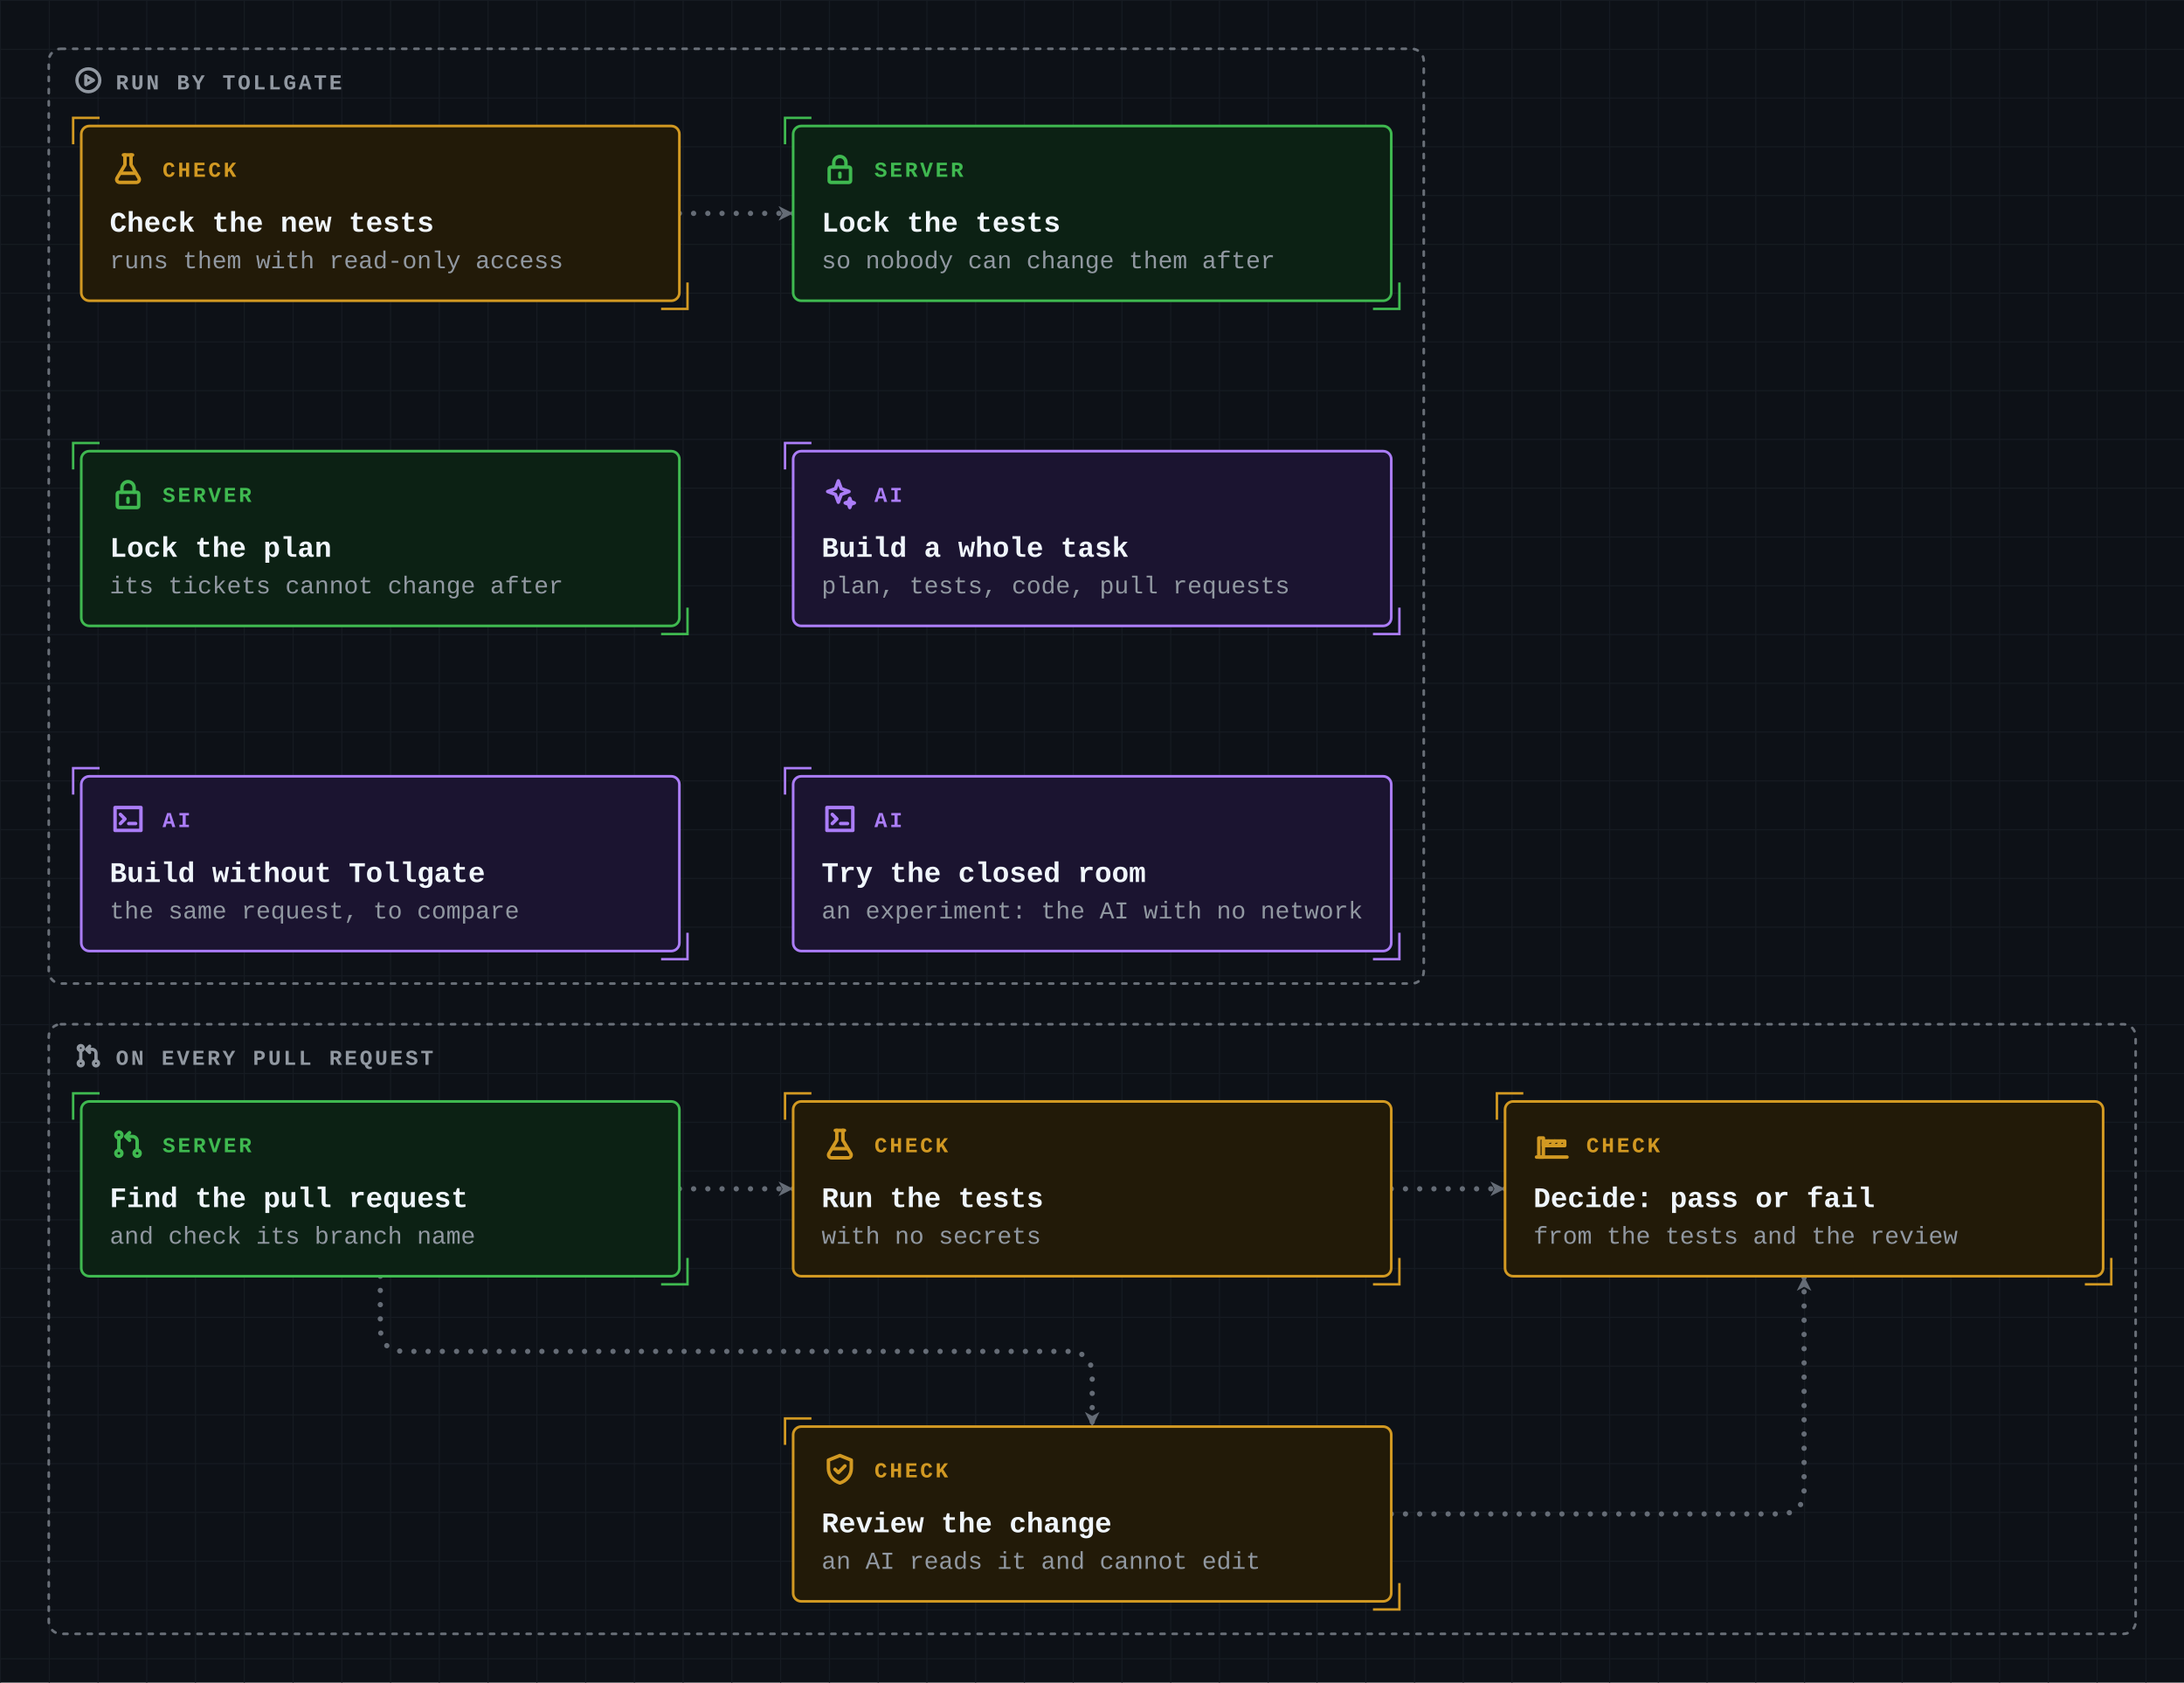
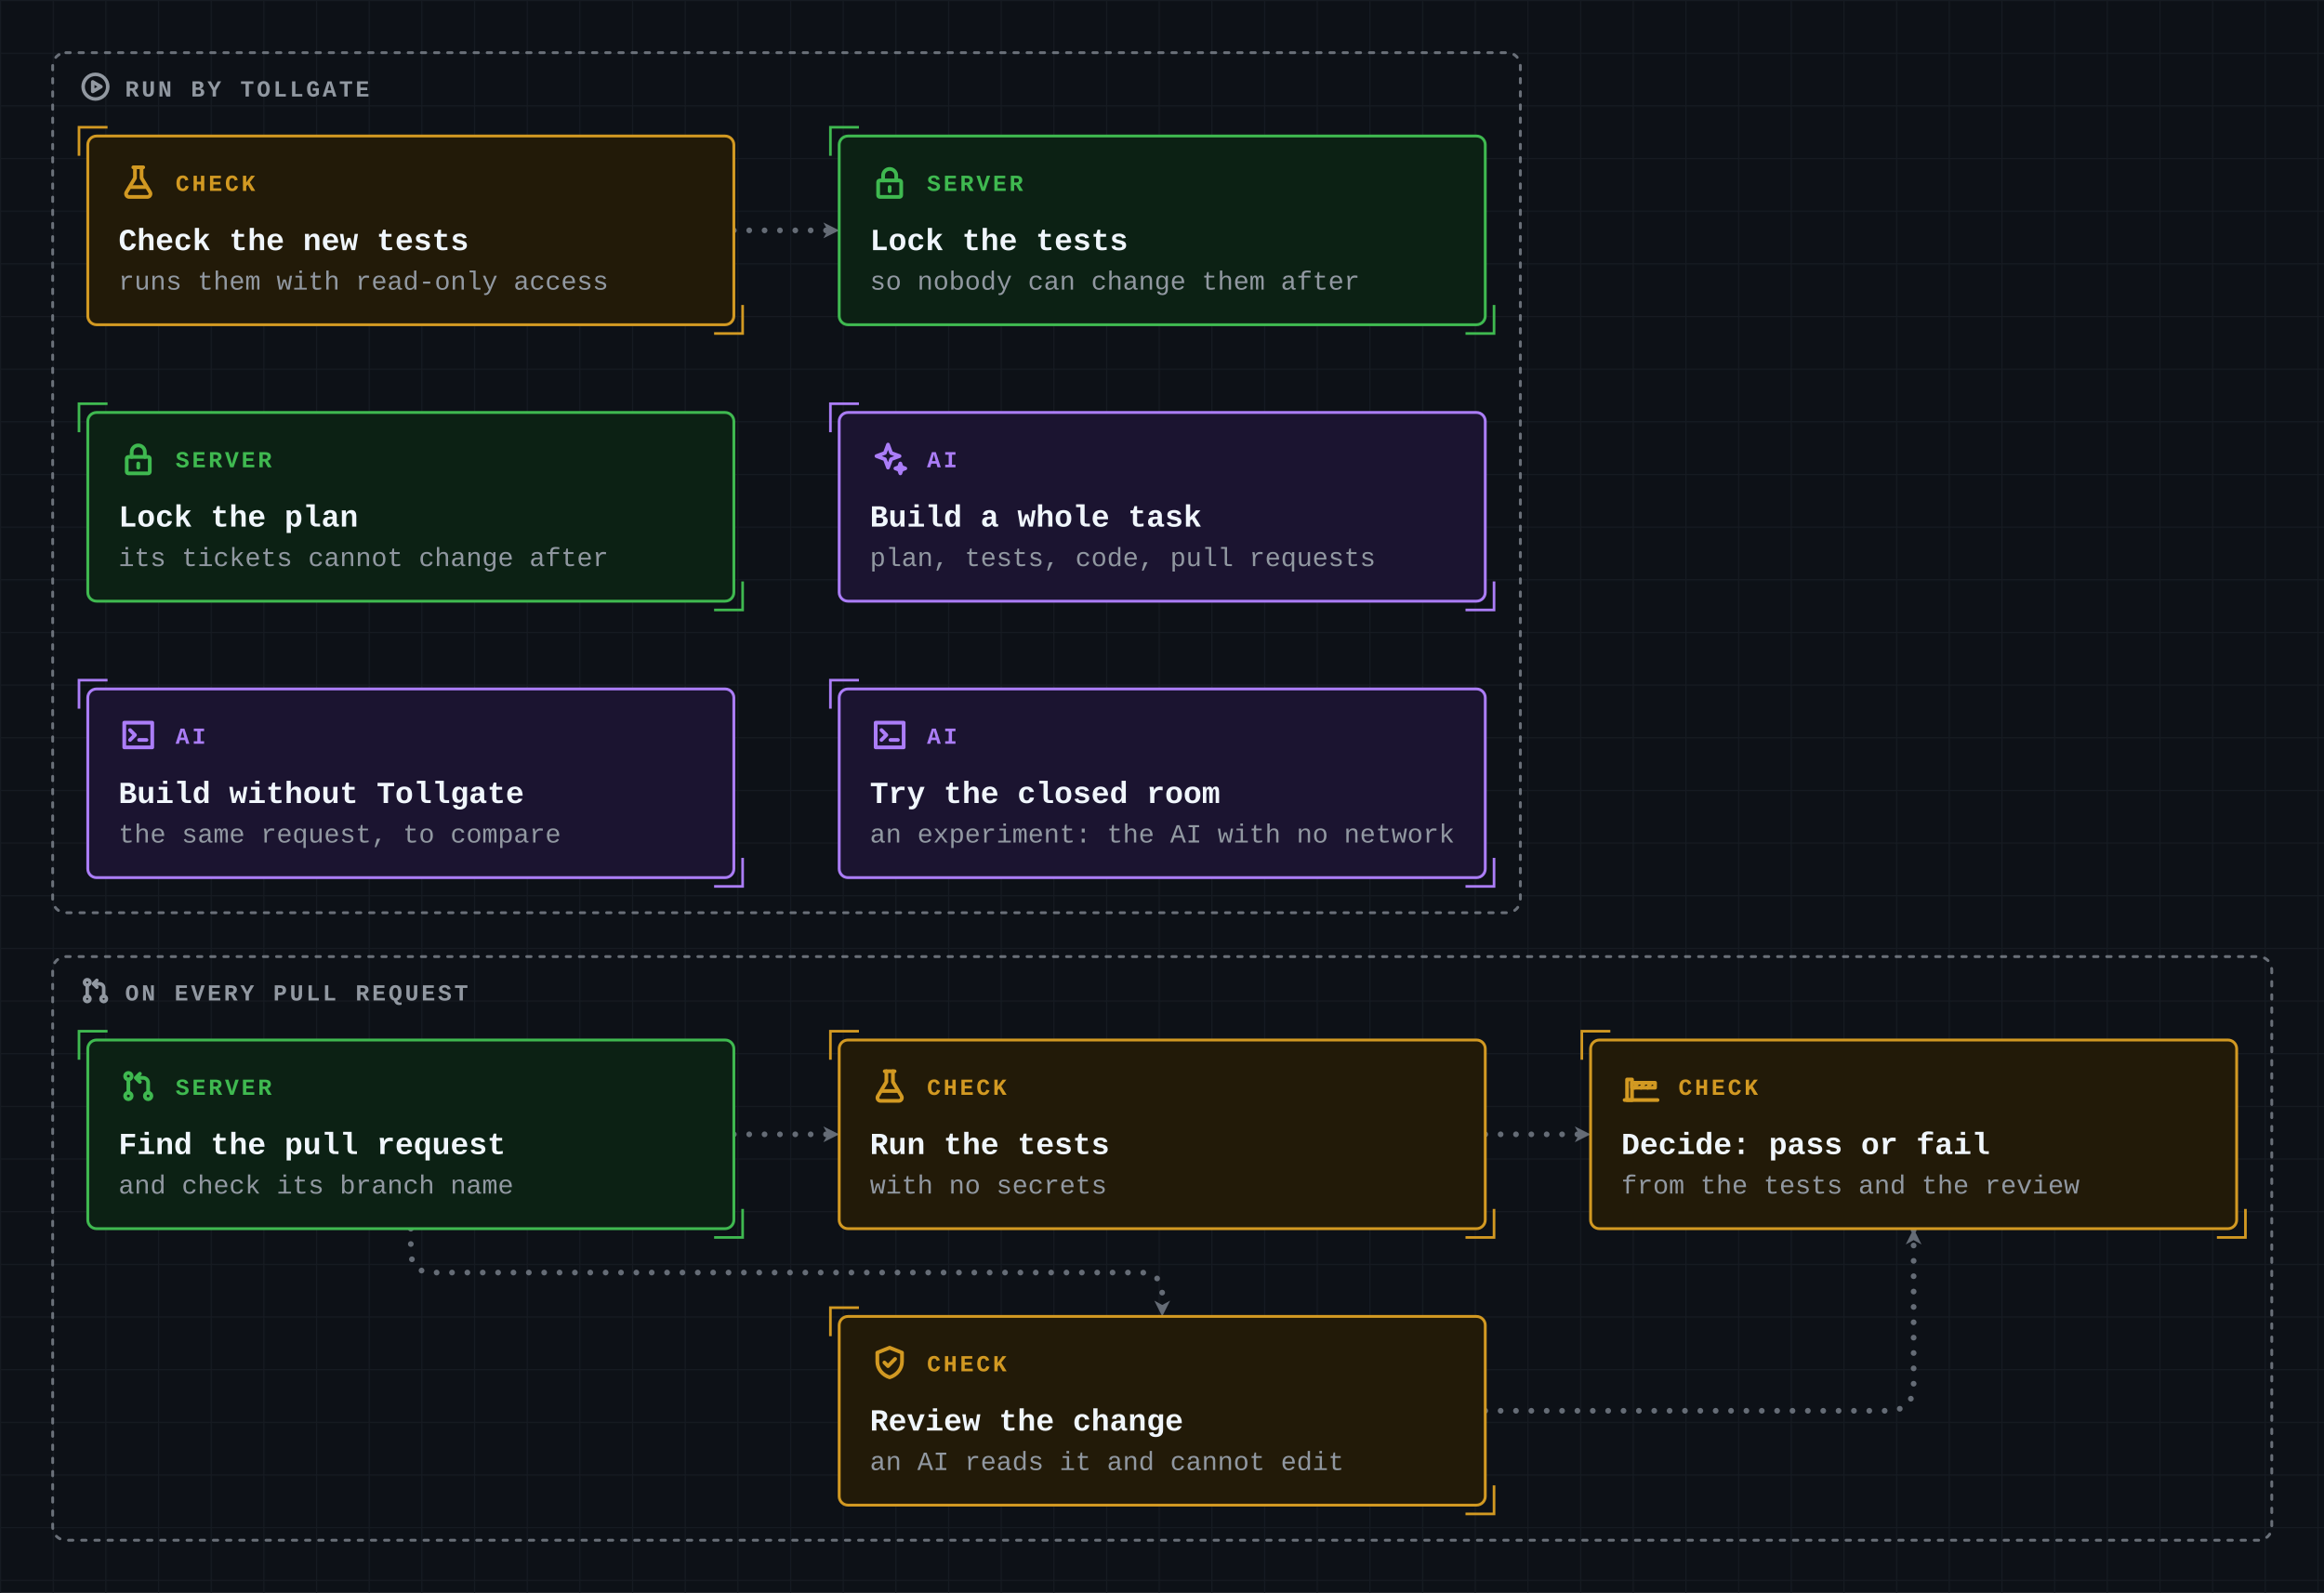
- <svg xmlns="http://www.w3.org/2000/svg" viewBox="-40 -62 1075 828" width="1075" height="828" role="img" aria-labelledby="title desc" font-family="ui-monospace, SFMono-Regular, 'JetBrains Mono', 'Cascadia Mono', Menlo, Consolas, 'Liberation Mono', monospace">
+ <svg xmlns="http://www.w3.org/2000/svg" viewBox="-40 -62 1059 726" width="1059" height="726" role="img" aria-labelledby="title desc" font-family="ui-monospace, SFMono-Regular, 'JetBrains Mono', 'Cascadia Mono', Menlo, Consolas, 'Liberation Mono', monospace">
  <defs>
    <marker id="arrow-plain" viewBox="0 0 10 10" refX="9" refY="5" markerWidth="9" markerHeight="9" markerUnits="userSpaceOnUse" orient="auto-start-reverse">
      <path d="M1,1 L9,5 L1,9 L3.2,5 z" fill="#656c76" />
    </marker>
    <marker id="arrow-fail" viewBox="0 0 10 10" refX="9" refY="5" markerWidth="9" markerHeight="9" markerUnits="userSpaceOnUse" orient="auto-start-reverse">
      <path d="M1,1 L9,5 L1,9 L3.2,5 z" fill="#f85149" />
    </marker>
    <marker id="arrow-pass" viewBox="0 0 10 10" refX="9" refY="5" markerWidth="9" markerHeight="9" markerUnits="userSpaceOnUse" orient="auto-start-reverse">
      <path d="M1,1 L9,5 L1,9 L3.2,5 z" fill="#3fb950" />
    </marker>
    <pattern id="grid" x="-40" y="-62" width="24" height="24" patternUnits="userSpaceOnUse">
      <path d="M24 0H0V24" fill="none" stroke="#161b22" stroke-width="1" />
    </pattern>
  </defs>
  <style>.main{stroke-width:2.6;stroke-dasharray:0 7;animation:flow 0.8s linear infinite}.side{stroke-width:1.6;stroke-dasharray:6 5;animation:side 1.6s linear infinite}@keyframes flow{to{stroke-dashoffset:-7}}@keyframes side{to{stroke-dashoffset:-11}}@media (prefers-reduced-motion:reduce){.main,.side{animation:none}.ticket{display:none}}</style>
-   <rect x="-40" y="-62" width="1075" height="828" fill="#0d1117" />
-   <rect x="-40" y="-62" width="1075" height="828" fill="url(#grid)" />
-   <rect x="-16.0" y="-38.0" width="676.8" height="460.0" rx="6" fill="none" stroke="#9198a1" stroke-opacity="0.7" stroke-width="1.3" stroke-dasharray="2 4" stroke-linecap="round" />
+   <rect x="-40" y="-62" width="1059" height="726" fill="#0d1117" />
+   <rect x="-40" y="-62" width="1059" height="726" fill="url(#grid)" />
+   <rect x="-16.0" y="-38.0" width="668.8" height="392.0" rx="6" fill="none" stroke="#9198a1" stroke-opacity="0.7" stroke-width="1.3" stroke-dasharray="2 4" stroke-linecap="round" />
  <g transform="translate(-4.0,-30.0) scale(0.625)" fill="none" stroke="#9198a1" stroke-width="2.56" stroke-linecap="round" stroke-linejoin="round">
    <path d="M12 3a9 9 0 1 0 0 18a9 9 0 1 0 0-18z" />
    <path d="M10 8.5v7l6-3.5z" />
  </g>
  <text x="17.0" y="-18.0" font-size="10.5" font-weight="700" letter-spacing="1.2" fill="#9198a1">RUN BY TOLLGATE</text>
-   <rect x="-16.0" y="442.0" width="1027.2" height="300.0" rx="6" fill="none" stroke="#9198a1" stroke-opacity="0.7" stroke-width="1.3" stroke-dasharray="2 4" stroke-linecap="round" />
-   <g transform="translate(-4.0,450.0) scale(0.625)" fill="none" stroke="#9198a1" stroke-width="2.56" stroke-linecap="round" stroke-linejoin="round">
+   <rect x="-16.0" y="374.0" width="1011.2" height="266.0" rx="6" fill="none" stroke="#9198a1" stroke-opacity="0.7" stroke-width="1.3" stroke-dasharray="2 4" stroke-linecap="round" />
+   <g transform="translate(-4.0,382.0) scale(0.625)" fill="none" stroke="#9198a1" stroke-width="2.56" stroke-linecap="round" stroke-linejoin="round">
    <path d="M6 4a2 2 0 1 0 0 4a2 2 0 1 0 0-4z" />
    <path d="M6 16a2 2 0 1 0 0 4a2 2 0 1 0 0-4z" />
    <path d="M18 16a2 2 0 1 0 0 4a2 2 0 1 0 0-4z" />
    <path d="M6 8v8" />
    <path d="M18 16v-6a3 3 0 0 0-3-3h-4" />
    <path d="M13 4.5L10.5 7L13 9.5" />
  </g>
-   <text x="17.0" y="462.0" font-size="10.5" font-weight="700" letter-spacing="1.2" fill="#9198a1">ON EVERY PULL REQUEST</text>
-   <path class="main" d="M294.4,43.0 L350.4,43.0" fill="none" stroke="#656c76" stroke-linecap="round" stroke-linejoin="round" marker-end="url(#arrow-plain)" />
-   <path class="main" d="M294.4,523.0 L350.4,523.0" fill="none" stroke="#656c76" stroke-linecap="round" stroke-linejoin="round" marker-end="url(#arrow-plain)" />
-   <path class="main" d="M147.2,566.0 L147.2,591.0 Q147.2,603.0 159.2,603.0 L485.6,603.0 Q497.6,603.0 497.6,615.0 L497.6,640.0" fill="none" stroke="#656c76" stroke-linecap="round" stroke-linejoin="round" marker-end="url(#arrow-plain)" />
-   <path class="main" d="M644.8,523.0 L700.8,523.0" fill="none" stroke="#656c76" stroke-linecap="round" stroke-linejoin="round" marker-end="url(#arrow-plain)" />
-   <path class="main" d="M644.8,683.0 L836.0,683.0 Q848.0,683.0 848.0,671.0 L848.0,566.0" fill="none" stroke="#656c76" stroke-linecap="round" stroke-linejoin="round" marker-end="url(#arrow-plain)" />
+   <text x="17.0" y="394.0" font-size="10.5" font-weight="700" letter-spacing="1.2" fill="#9198a1">ON EVERY PULL REQUEST</text>
+   <path class="main" d="M294.4,43.0 L342.4,43.0" fill="none" stroke="#656c76" stroke-linecap="round" stroke-linejoin="round" marker-end="url(#arrow-plain)" />
+   <path class="main" d="M294.4,455.0 L342.4,455.0" fill="none" stroke="#656c76" stroke-linecap="round" stroke-linejoin="round" marker-end="url(#arrow-plain)" />
+   <path class="main" d="M147.2,498.0 L147.2,508.0 Q147.2,518.0 157.2,518.0 L479.6,518.0 Q489.6,518.0 489.6,528.0 L489.6,538.0" fill="none" stroke="#656c76" stroke-linecap="round" stroke-linejoin="round" marker-end="url(#arrow-plain)" />
+   <path class="main" d="M636.8,455.0 L684.8,455.0" fill="none" stroke="#656c76" stroke-linecap="round" stroke-linejoin="round" marker-end="url(#arrow-plain)" />
+   <path class="main" d="M636.8,581.0 L820.0,581.0 Q832.0,581.0 832.0,569.0 L832.0,498.0" fill="none" stroke="#656c76" stroke-linecap="round" stroke-linejoin="round" marker-end="url(#arrow-plain)" />
  <rect x="0.0" y="0.0" width="294.4" height="86.0" rx="4" fill="#221a08" stroke="#d29922" stroke-width="1.3" stroke-linejoin="round" />
  <path d="M9.0,-4.0 H-4.0 V9.0" fill="none" stroke="#d29922" stroke-width="1.2" />
  <path d="M285.4,90.0 H298.4 V77.0" fill="none" stroke="#d29922" stroke-width="1.2" />
  <g transform="translate(14.0,12.0) scale(0.75)" fill="none" stroke="#d29922" stroke-width="2.27" stroke-linecap="round" stroke-linejoin="round">
    <path d="M9 3h6" />
    <path d="M10 3v6.5l-5.2 8.7A1.9 1.9 0 0 0 6.4 21h11.2a1.9 1.9 0 0 0 1.6-2.8L14 9.5V3" />
    <path d="M7.4 15h9.2" />
  </g>
  <text x="40.0" y="25.0" font-size="10.5" font-weight="700" letter-spacing="1.2" fill="#d29922">CHECK</text>
  <text x="14.0" y="52.0" font-size="14" font-weight="700" fill="#f0f6fc">Check the new tests</text>
  <text x="14.0" y="70.0" font-size="12" fill="#9198a1">runs them with read-only access</text>
-   <rect x="350.4" y="0.0" width="294.4" height="86.0" rx="4" fill="#0c2114" stroke="#3fb950" stroke-width="1.3" stroke-linejoin="round" />
-   <path d="M359.4,-4.0 H346.4 V9.0" fill="none" stroke="#3fb950" stroke-width="1.2" />
-   <path d="M635.8,90.0 H648.8 V77.0" fill="none" stroke="#3fb950" stroke-width="1.2" />
-   <g transform="translate(364.4,12.0) scale(0.75)" fill="none" stroke="#3fb950" stroke-width="2.27" stroke-linecap="round" stroke-linejoin="round">
+   <rect x="342.4" y="0.0" width="294.4" height="86.0" rx="4" fill="#0c2114" stroke="#3fb950" stroke-width="1.3" stroke-linejoin="round" />
+   <path d="M351.4,-4.0 H338.4 V9.0" fill="none" stroke="#3fb950" stroke-width="1.2" />
+   <path d="M627.8,90.0 H640.8 V77.0" fill="none" stroke="#3fb950" stroke-width="1.2" />
+   <g transform="translate(356.4,12.0) scale(0.75)" fill="none" stroke="#3fb950" stroke-width="2.27" stroke-linecap="round" stroke-linejoin="round">
    <path d="M6 11h12a1 1 0 0 1 1 1v8a1 1 0 0 1-1 1H6a1 1 0 0 1-1-1v-8a1 1 0 0 1 1-1z" />
    <path d="M8 11V8a4 4 0 0 1 8 0v3" />
    <path d="M12 15v2.5" />
  </g>
-   <text x="390.4" y="25.0" font-size="10.5" font-weight="700" letter-spacing="1.2" fill="#3fb950">SERVER</text>
-   <text x="364.4" y="52.0" font-size="14" font-weight="700" fill="#f0f6fc">Lock the tests</text>
-   <text x="364.4" y="70.0" font-size="12" fill="#9198a1">so nobody can change them after</text>
-   <rect x="0.0" y="160.0" width="294.4" height="86.0" rx="4" fill="#0c2114" stroke="#3fb950" stroke-width="1.3" stroke-linejoin="round" />
-   <path d="M9.0,156.0 H-4.0 V169.0" fill="none" stroke="#3fb950" stroke-width="1.2" />
-   <path d="M285.4,250.0 H298.4 V237.0" fill="none" stroke="#3fb950" stroke-width="1.2" />
-   <g transform="translate(14.0,172.0) scale(0.75)" fill="none" stroke="#3fb950" stroke-width="2.27" stroke-linecap="round" stroke-linejoin="round">
+   <text x="382.4" y="25.0" font-size="10.5" font-weight="700" letter-spacing="1.2" fill="#3fb950">SERVER</text>
+   <text x="356.4" y="52.0" font-size="14" font-weight="700" fill="#f0f6fc">Lock the tests</text>
+   <text x="356.4" y="70.0" font-size="12" fill="#9198a1">so nobody can change them after</text>
+   <rect x="0.0" y="126.0" width="294.4" height="86.0" rx="4" fill="#0c2114" stroke="#3fb950" stroke-width="1.3" stroke-linejoin="round" />
+   <path d="M9.0,122.0 H-4.0 V135.0" fill="none" stroke="#3fb950" stroke-width="1.2" />
+   <path d="M285.4,216.0 H298.4 V203.0" fill="none" stroke="#3fb950" stroke-width="1.2" />
+   <g transform="translate(14.0,138.0) scale(0.75)" fill="none" stroke="#3fb950" stroke-width="2.27" stroke-linecap="round" stroke-linejoin="round">
    <path d="M6 11h12a1 1 0 0 1 1 1v8a1 1 0 0 1-1 1H6a1 1 0 0 1-1-1v-8a1 1 0 0 1 1-1z" />
    <path d="M8 11V8a4 4 0 0 1 8 0v3" />
    <path d="M12 15v2.5" />
  </g>
-   <text x="40.0" y="185.0" font-size="10.5" font-weight="700" letter-spacing="1.2" fill="#3fb950">SERVER</text>
-   <text x="14.0" y="212.0" font-size="14" font-weight="700" fill="#f0f6fc">Lock the plan</text>
-   <text x="14.0" y="230.0" font-size="12" fill="#9198a1">its tickets cannot change after</text>
-   <rect x="350.4" y="160.0" width="294.4" height="86.0" rx="4" fill="#1b1430" stroke="#ab7df8" stroke-width="1.3" stroke-linejoin="round" />
-   <path d="M359.4,156.0 H346.4 V169.0" fill="none" stroke="#ab7df8" stroke-width="1.2" />
-   <path d="M635.8,250.0 H648.8 V237.0" fill="none" stroke="#ab7df8" stroke-width="1.2" />
-   <g transform="translate(364.4,172.0) scale(0.75)" fill="none" stroke="#ab7df8" stroke-width="2.27" stroke-linecap="round" stroke-linejoin="round">
+   <text x="40.0" y="151.0" font-size="10.5" font-weight="700" letter-spacing="1.2" fill="#3fb950">SERVER</text>
+   <text x="14.0" y="178.0" font-size="14" font-weight="700" fill="#f0f6fc">Lock the plan</text>
+   <text x="14.0" y="196.0" font-size="12" fill="#9198a1">its tickets cannot change after</text>
+   <rect x="342.4" y="126.0" width="294.4" height="86.0" rx="4" fill="#1b1430" stroke="#ab7df8" stroke-width="1.3" stroke-linejoin="round" />
+   <path d="M351.4,122.0 H338.4 V135.0" fill="none" stroke="#ab7df8" stroke-width="1.2" />
+   <path d="M627.8,216.0 H640.8 V203.0" fill="none" stroke="#ab7df8" stroke-width="1.2" />
+   <g transform="translate(356.4,138.0) scale(0.75)" fill="none" stroke="#ab7df8" stroke-width="2.27" stroke-linecap="round" stroke-linejoin="round">
    <path d="M11 3.5l1.9 5.1L18 10.5l-5.1 1.9L11 17.5l-1.9-5.1L4 10.5l5.1-1.9z" />
    <path d="M18.5 15l.8 2.2l2.2.8l-2.2.8l-.8 2.2l-.8-2.2l-2.2-.8l2.2-.8z" />
  </g>
-   <text x="390.4" y="185.0" font-size="10.5" font-weight="700" letter-spacing="1.2" fill="#ab7df8">AI</text>
-   <text x="364.4" y="212.0" font-size="14" font-weight="700" fill="#f0f6fc">Build a whole task</text>
-   <text x="364.4" y="230.0" font-size="12" fill="#9198a1">plan, tests, code, pull requests</text>
-   <rect x="0.0" y="320.0" width="294.4" height="86.0" rx="4" fill="#1b1430" stroke="#ab7df8" stroke-width="1.3" stroke-linejoin="round" />
-   <path d="M9.0,316.0 H-4.0 V329.0" fill="none" stroke="#ab7df8" stroke-width="1.2" />
-   <path d="M285.4,410.0 H298.4 V397.0" fill="none" stroke="#ab7df8" stroke-width="1.2" />
-   <g transform="translate(14.0,332.0) scale(0.75)" fill="none" stroke="#ab7df8" stroke-width="2.27" stroke-linecap="round" stroke-linejoin="round">
+   <text x="382.4" y="151.0" font-size="10.5" font-weight="700" letter-spacing="1.2" fill="#ab7df8">AI</text>
+   <text x="356.4" y="178.0" font-size="14" font-weight="700" fill="#f0f6fc">Build a whole task</text>
+   <text x="356.4" y="196.0" font-size="12" fill="#9198a1">plan, tests, code, pull requests</text>
+   <rect x="0.0" y="252.0" width="294.4" height="86.0" rx="4" fill="#1b1430" stroke="#ab7df8" stroke-width="1.3" stroke-linejoin="round" />
+   <path d="M9.0,248.0 H-4.0 V261.0" fill="none" stroke="#ab7df8" stroke-width="1.2" />
+   <path d="M285.4,342.0 H298.4 V329.0" fill="none" stroke="#ab7df8" stroke-width="1.2" />
+   <g transform="translate(14.0,264.0) scale(0.75)" fill="none" stroke="#ab7df8" stroke-width="2.27" stroke-linecap="round" stroke-linejoin="round">
    <path d="M3.5 4.5h17v15h-17z" />
    <path d="M7 9l3 3l-3 3" />
    <path d="M12.5 15H17" />
  </g>
-   <text x="40.0" y="345.0" font-size="10.5" font-weight="700" letter-spacing="1.2" fill="#ab7df8">AI</text>
-   <text x="14.0" y="372.0" font-size="14" font-weight="700" fill="#f0f6fc">Build without Tollgate</text>
-   <text x="14.0" y="390.0" font-size="12" fill="#9198a1">the same request, to compare</text>
-   <rect x="350.4" y="320.0" width="294.4" height="86.0" rx="4" fill="#1b1430" stroke="#ab7df8" stroke-width="1.3" stroke-linejoin="round" />
-   <path d="M359.4,316.0 H346.4 V329.0" fill="none" stroke="#ab7df8" stroke-width="1.2" />
-   <path d="M635.8,410.0 H648.8 V397.0" fill="none" stroke="#ab7df8" stroke-width="1.2" />
-   <g transform="translate(364.4,332.0) scale(0.75)" fill="none" stroke="#ab7df8" stroke-width="2.27" stroke-linecap="round" stroke-linejoin="round">
+   <text x="40.0" y="277.0" font-size="10.5" font-weight="700" letter-spacing="1.2" fill="#ab7df8">AI</text>
+   <text x="14.0" y="304.0" font-size="14" font-weight="700" fill="#f0f6fc">Build without Tollgate</text>
+   <text x="14.0" y="322.0" font-size="12" fill="#9198a1">the same request, to compare</text>
+   <rect x="342.4" y="252.0" width="294.4" height="86.0" rx="4" fill="#1b1430" stroke="#ab7df8" stroke-width="1.3" stroke-linejoin="round" />
+   <path d="M351.4,248.0 H338.4 V261.0" fill="none" stroke="#ab7df8" stroke-width="1.2" />
+   <path d="M627.8,342.0 H640.8 V329.0" fill="none" stroke="#ab7df8" stroke-width="1.2" />
+   <g transform="translate(356.4,264.0) scale(0.75)" fill="none" stroke="#ab7df8" stroke-width="2.27" stroke-linecap="round" stroke-linejoin="round">
    <path d="M3.5 4.5h17v15h-17z" />
    <path d="M7 9l3 3l-3 3" />
    <path d="M12.5 15H17" />
  </g>
-   <text x="390.4" y="345.0" font-size="10.5" font-weight="700" letter-spacing="1.2" fill="#ab7df8">AI</text>
-   <text x="364.4" y="372.0" font-size="14" font-weight="700" fill="#f0f6fc">Try the closed room</text>
-   <text x="364.4" y="390.0" font-size="12" fill="#9198a1">an experiment: the AI with no network</text>
-   <rect x="0.0" y="480.0" width="294.4" height="86.0" rx="4" fill="#0c2114" stroke="#3fb950" stroke-width="1.3" stroke-linejoin="round" />
-   <path d="M9.0,476.0 H-4.0 V489.0" fill="none" stroke="#3fb950" stroke-width="1.2" />
-   <path d="M285.4,570.0 H298.4 V557.0" fill="none" stroke="#3fb950" stroke-width="1.2" />
-   <g transform="translate(14.0,492.0) scale(0.75)" fill="none" stroke="#3fb950" stroke-width="2.27" stroke-linecap="round" stroke-linejoin="round">
+   <text x="382.4" y="277.0" font-size="10.5" font-weight="700" letter-spacing="1.2" fill="#ab7df8">AI</text>
+   <text x="356.4" y="304.0" font-size="14" font-weight="700" fill="#f0f6fc">Try the closed room</text>
+   <text x="356.4" y="322.0" font-size="12" fill="#9198a1">an experiment: the AI with no network</text>
+   <rect x="0.0" y="412.0" width="294.4" height="86.0" rx="4" fill="#0c2114" stroke="#3fb950" stroke-width="1.3" stroke-linejoin="round" />
+   <path d="M9.0,408.0 H-4.0 V421.0" fill="none" stroke="#3fb950" stroke-width="1.2" />
+   <path d="M285.4,502.0 H298.4 V489.0" fill="none" stroke="#3fb950" stroke-width="1.2" />
+   <g transform="translate(14.0,424.0) scale(0.75)" fill="none" stroke="#3fb950" stroke-width="2.27" stroke-linecap="round" stroke-linejoin="round">
    <path d="M6 4a2 2 0 1 0 0 4a2 2 0 1 0 0-4z" />
    <path d="M6 16a2 2 0 1 0 0 4a2 2 0 1 0 0-4z" />
    <path d="M18 16a2 2 0 1 0 0 4a2 2 0 1 0 0-4z" />
    <path d="M6 8v8" />
    <path d="M18 16v-6a3 3 0 0 0-3-3h-4" />
    <path d="M13 4.5L10.5 7L13 9.5" />
  </g>
-   <text x="40.0" y="505.0" font-size="10.5" font-weight="700" letter-spacing="1.2" fill="#3fb950">SERVER</text>
-   <text x="14.0" y="532.0" font-size="14" font-weight="700" fill="#f0f6fc">Find the pull request</text>
-   <text x="14.0" y="550.0" font-size="12" fill="#9198a1">and check its branch name</text>
-   <rect x="350.4" y="480.0" width="294.4" height="86.0" rx="4" fill="#221a08" stroke="#d29922" stroke-width="1.3" stroke-linejoin="round" />
-   <path d="M359.4,476.0 H346.4 V489.0" fill="none" stroke="#d29922" stroke-width="1.2" />
-   <path d="M635.8,570.0 H648.8 V557.0" fill="none" stroke="#d29922" stroke-width="1.2" />
-   <g transform="translate(364.4,492.0) scale(0.75)" fill="none" stroke="#d29922" stroke-width="2.27" stroke-linecap="round" stroke-linejoin="round">
+   <text x="40.0" y="437.0" font-size="10.5" font-weight="700" letter-spacing="1.2" fill="#3fb950">SERVER</text>
+   <text x="14.0" y="464.0" font-size="14" font-weight="700" fill="#f0f6fc">Find the pull request</text>
+   <text x="14.0" y="482.0" font-size="12" fill="#9198a1">and check its branch name</text>
+   <rect x="342.4" y="412.0" width="294.4" height="86.0" rx="4" fill="#221a08" stroke="#d29922" stroke-width="1.3" stroke-linejoin="round" />
+   <path d="M351.4,408.0 H338.4 V421.0" fill="none" stroke="#d29922" stroke-width="1.2" />
+   <path d="M627.8,502.0 H640.8 V489.0" fill="none" stroke="#d29922" stroke-width="1.2" />
+   <g transform="translate(356.4,424.0) scale(0.75)" fill="none" stroke="#d29922" stroke-width="2.27" stroke-linecap="round" stroke-linejoin="round">
    <path d="M9 3h6" />
    <path d="M10 3v6.5l-5.2 8.7A1.9 1.9 0 0 0 6.4 21h11.2a1.9 1.9 0 0 0 1.6-2.8L14 9.5V3" />
    <path d="M7.4 15h9.2" />
  </g>
-   <text x="390.4" y="505.0" font-size="10.5" font-weight="700" letter-spacing="1.2" fill="#d29922">CHECK</text>
-   <text x="364.4" y="532.0" font-size="14" font-weight="700" fill="#f0f6fc">Run the tests</text>
-   <text x="364.4" y="550.0" font-size="12" fill="#9198a1">with no secrets</text>
-   <rect x="350.4" y="640.0" width="294.4" height="86.0" rx="4" fill="#221a08" stroke="#d29922" stroke-width="1.3" stroke-linejoin="round" />
-   <path d="M359.4,636.0 H346.4 V649.0" fill="none" stroke="#d29922" stroke-width="1.2" />
-   <path d="M635.8,730.0 H648.8 V717.0" fill="none" stroke="#d29922" stroke-width="1.2" />
-   <g transform="translate(364.4,652.0) scale(0.75)" fill="none" stroke="#d29922" stroke-width="2.27" stroke-linecap="round" stroke-linejoin="round">
+   <text x="382.4" y="437.0" font-size="10.5" font-weight="700" letter-spacing="1.2" fill="#d29922">CHECK</text>
+   <text x="356.4" y="464.0" font-size="14" font-weight="700" fill="#f0f6fc">Run the tests</text>
+   <text x="356.4" y="482.0" font-size="12" fill="#9198a1">with no secrets</text>
+   <rect x="342.4" y="538.0" width="294.4" height="86.0" rx="4" fill="#221a08" stroke="#d29922" stroke-width="1.3" stroke-linejoin="round" />
+   <path d="M351.4,534.0 H338.4 V547.0" fill="none" stroke="#d29922" stroke-width="1.2" />
+   <path d="M627.8,628.0 H640.8 V615.0" fill="none" stroke="#d29922" stroke-width="1.2" />
+   <g transform="translate(356.4,550.0) scale(0.75)" fill="none" stroke="#d29922" stroke-width="2.27" stroke-linecap="round" stroke-linejoin="round">
    <path d="M12 3l7.5 3v5.5c0 4.4-3.2 8.2-7.5 9.5c-4.3-1.3-7.5-5.1-7.5-9.5V6z" />
    <path d="M8.8 12l2.2 2.2l4.3-4.4" />
  </g>
-   <text x="390.4" y="665.0" font-size="10.5" font-weight="700" letter-spacing="1.2" fill="#d29922">CHECK</text>
-   <text x="364.4" y="692.0" font-size="14" font-weight="700" fill="#f0f6fc">Review the change</text>
-   <text x="364.4" y="710.0" font-size="12" fill="#9198a1">an AI reads it and cannot edit</text>
-   <rect x="700.8" y="480.0" width="294.4" height="86.0" rx="4" fill="#221a08" stroke="#d29922" stroke-width="1.3" stroke-linejoin="round" />
-   <path d="M709.8,476.0 H696.8 V489.0" fill="none" stroke="#d29922" stroke-width="1.2" />
-   <path d="M986.2,570.0 H999.2 V557.0" fill="none" stroke="#d29922" stroke-width="1.2" />
-   <g transform="translate(714.8,492.0) scale(0.75)" fill="none" stroke="#d29922" stroke-width="2.27" stroke-linecap="round" stroke-linejoin="round">
+   <text x="382.4" y="563.0" font-size="10.5" font-weight="700" letter-spacing="1.2" fill="#d29922">CHECK</text>
+   <text x="356.4" y="590.0" font-size="14" font-weight="700" fill="#f0f6fc">Review the change</text>
+   <text x="356.4" y="608.0" font-size="12" fill="#9198a1">an AI reads it and cannot edit</text>
+   <rect x="684.8" y="412.0" width="294.4" height="86.0" rx="4" fill="#221a08" stroke="#d29922" stroke-width="1.3" stroke-linejoin="round" />
+   <path d="M693.8,408.0 H680.8 V421.0" fill="none" stroke="#d29922" stroke-width="1.2" />
+   <path d="M970.2,502.0 H983.2 V489.0" fill="none" stroke="#d29922" stroke-width="1.2" />
+   <g transform="translate(698.8,424.0) scale(0.75)" fill="none" stroke="#d29922" stroke-width="2.27" stroke-linecap="round" stroke-linejoin="round">
    <path d="M3.5 8h3v12.5h-3z" />
    <path d="M6.5 10h14v3h-14z" />
    <path d="M10 10l-2 3M14 10l-2 3M18 10l-2 3" />
    <path d="M2 20.5h20" />
  </g>
-   <text x="740.8" y="505.0" font-size="10.5" font-weight="700" letter-spacing="1.2" fill="#d29922">CHECK</text>
-   <text x="714.8" y="532.0" font-size="14" font-weight="700" fill="#f0f6fc">Decide: pass or fail</text>
-   <text x="714.8" y="550.0" font-size="12" fill="#9198a1">from the tests and the review</text>
+   <text x="724.8" y="437.0" font-size="10.5" font-weight="700" letter-spacing="1.2" fill="#d29922">CHECK</text>
+   <text x="698.8" y="464.0" font-size="14" font-weight="700" fill="#f0f6fc">Decide: pass or fail</text>
+   <text x="698.8" y="482.0" font-size="12" fill="#9198a1">from the tests and the review</text>
</svg>
